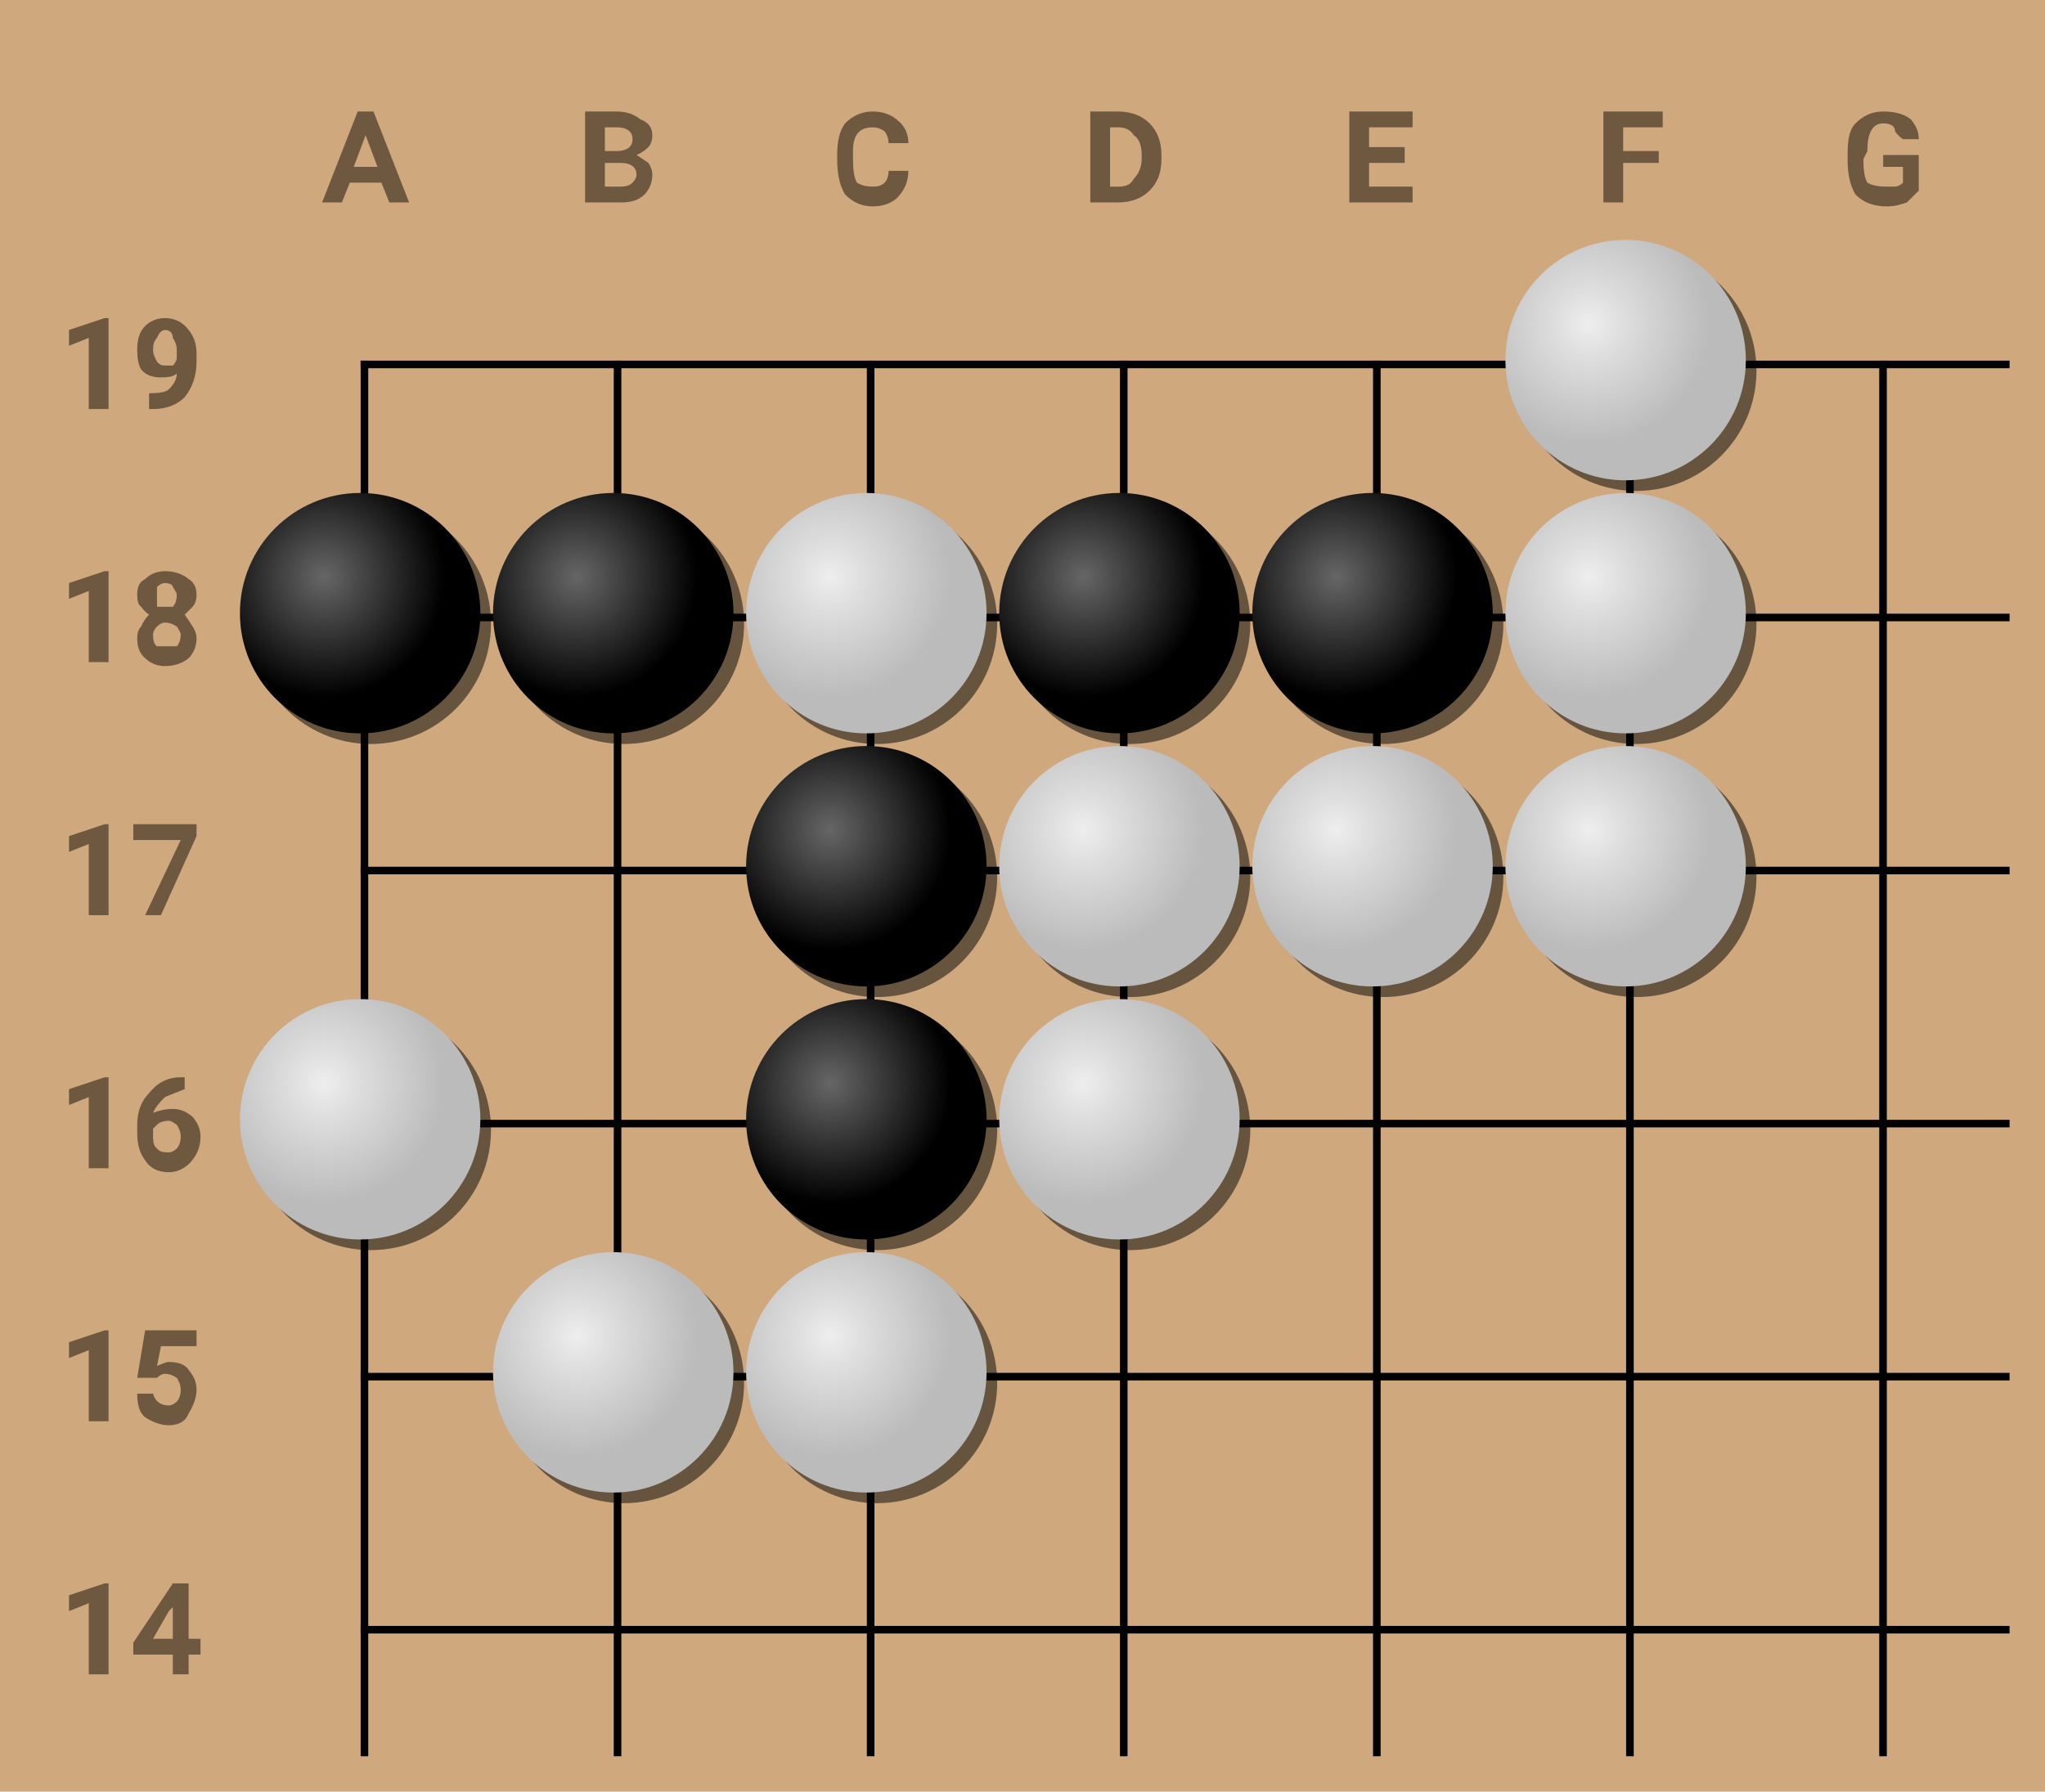
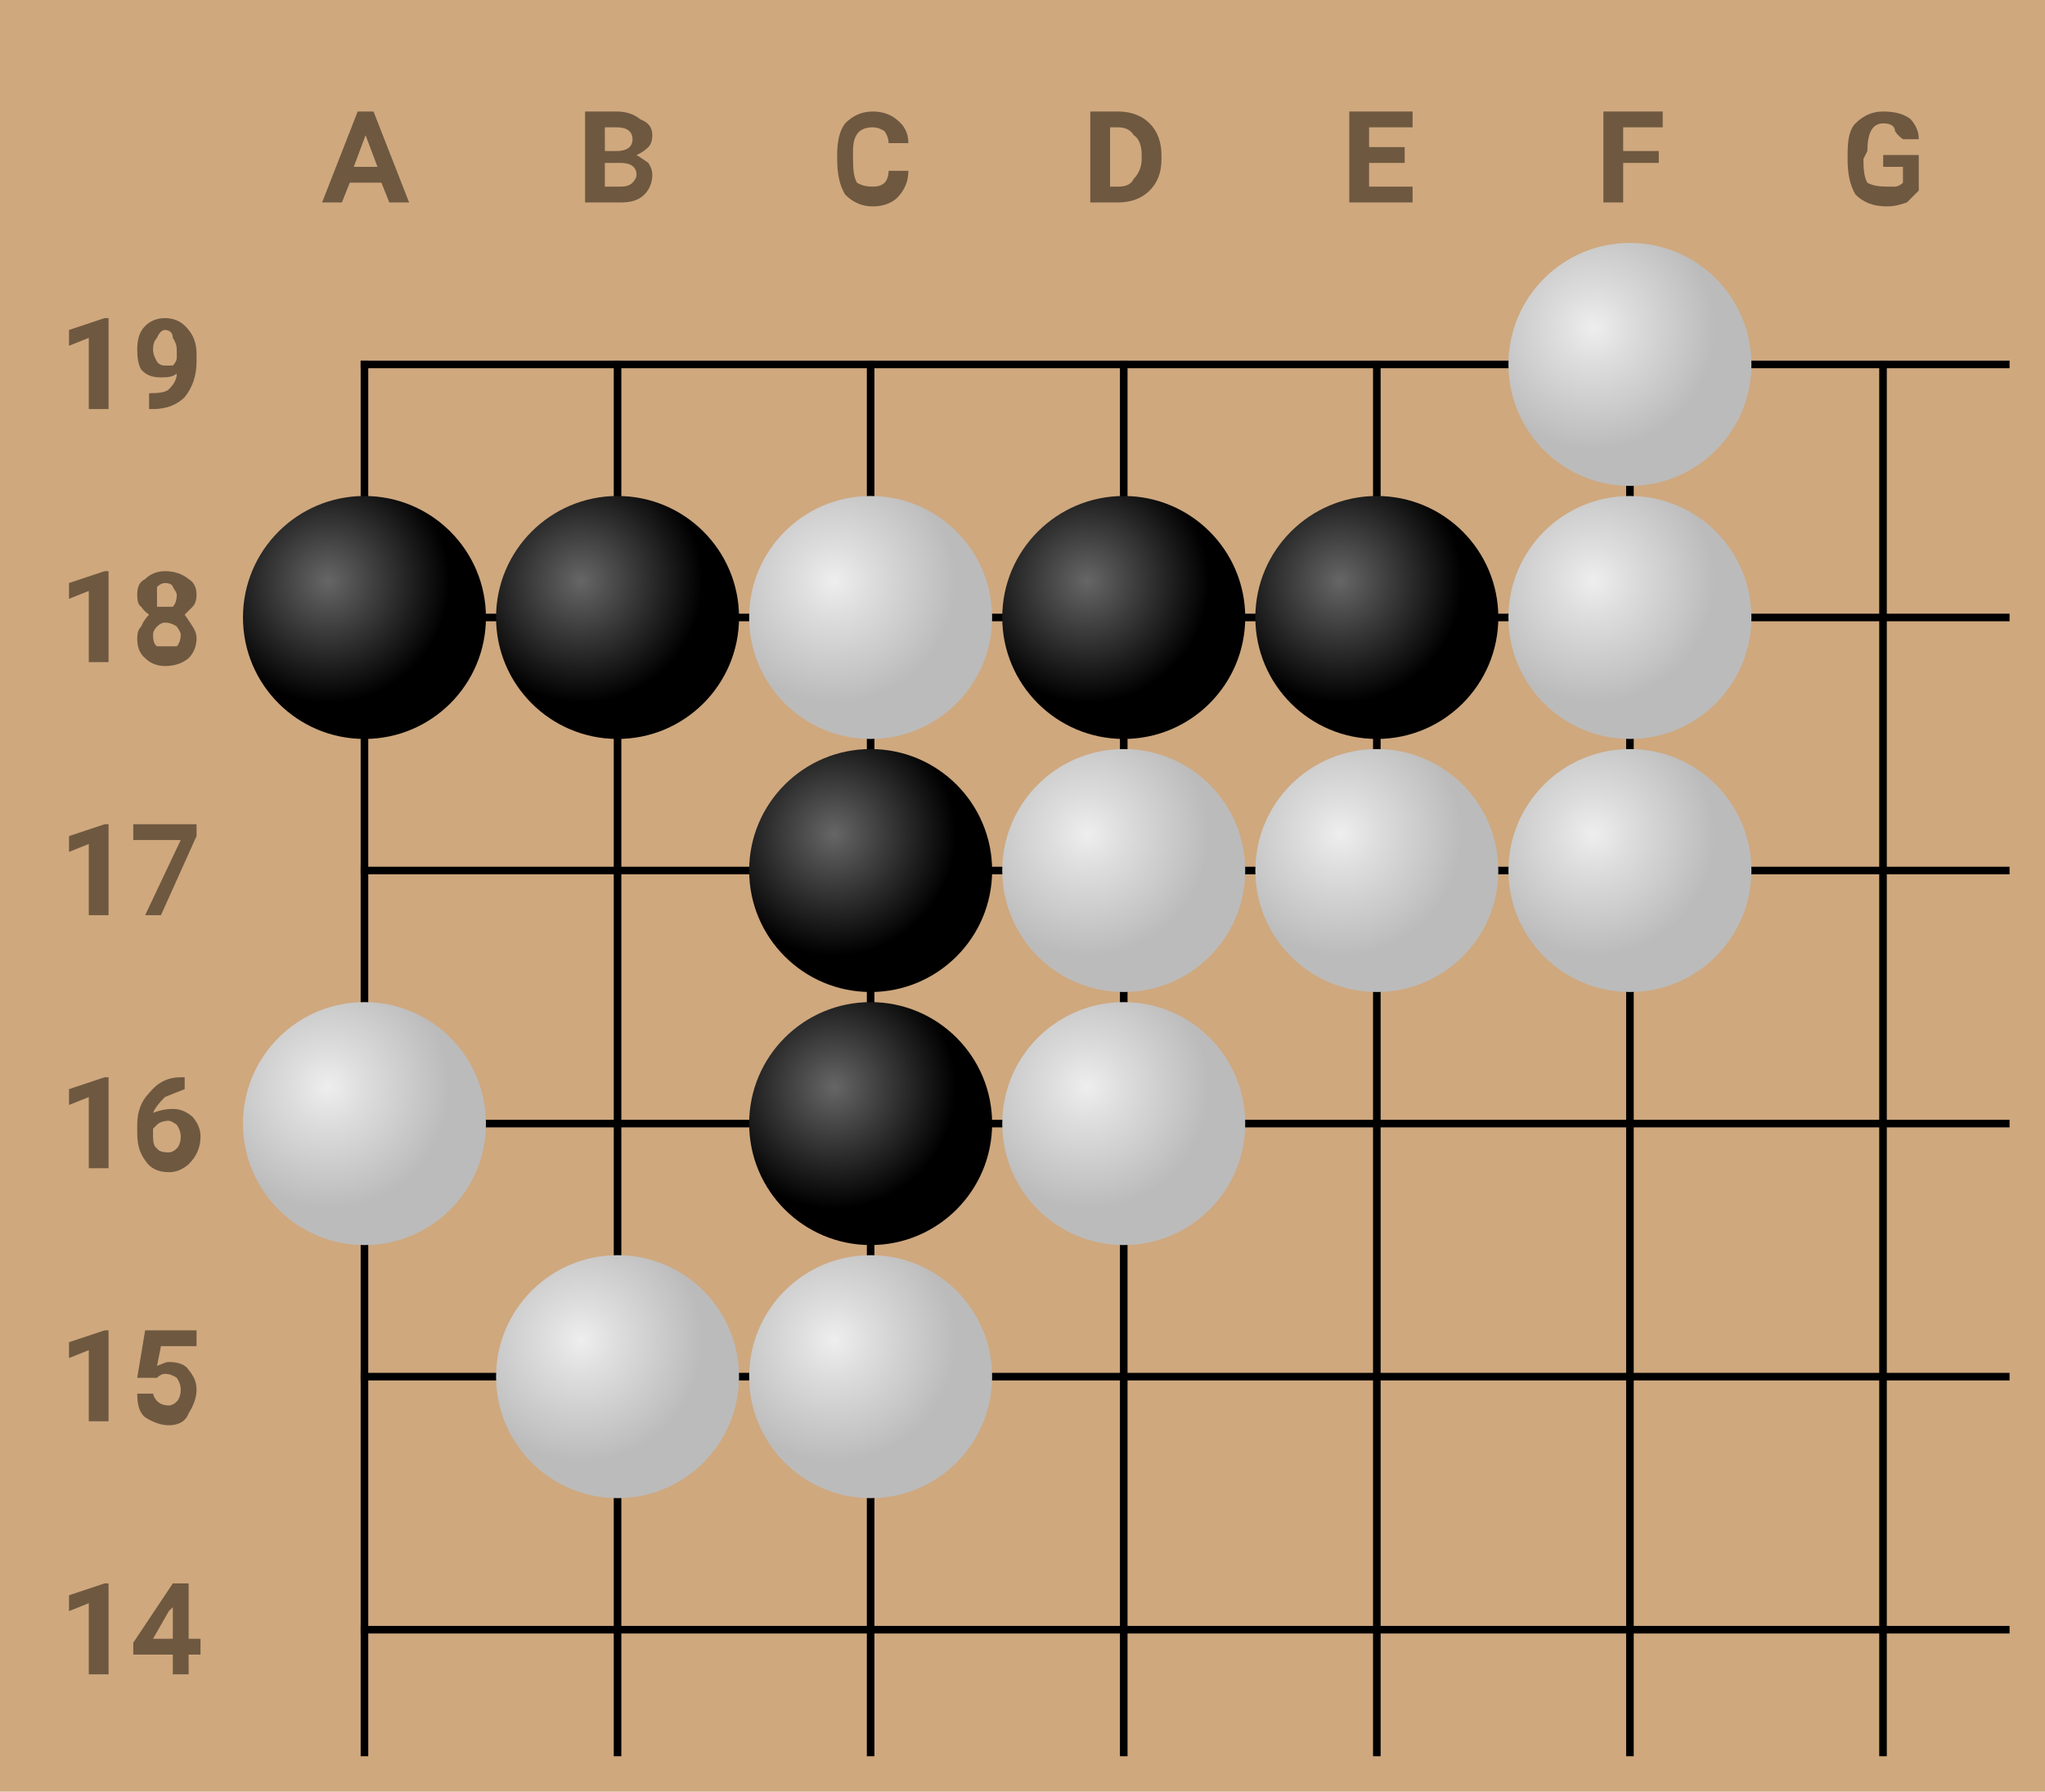
- <svg xmlns="http://www.w3.org/2000/svg" font-family="Roboto" font-size="0.5" font-weight="700" viewBox="0 0 400 350.495" width="400">
+ <svg xmlns="http://www.w3.org/2000/svg" font-family="Roboto" font-size="0.5" font-weight="700" viewBox="0 0 800 700.99" width="800">
  <defs>
    <clipPath id="board-clip">
      <rect height="6" width="7" x="-0.5" y="-0.5" />
    </clipPath>
    <marker id="linehead" markerHeight="4" markerWidth="4" refX="2" refY="2">
      <circle cx="2" cy="2" r="2" />
    </marker>
    <marker id="arrowhead" markerHeight="5" markerWidth="7" orient="auto" refX="7" refY="2.5">
      <polygon points="0 0, 7 2.5, 0 5" />
    </marker>
    <radialGradient cx="35%" cy="35%" id="black-stone-fill">
      <stop offset="0%" stop-color="#666" />
      <stop offset="100%" stop-color="black" />
    </radialGradient>
    <radialGradient cx="35%" cy="35%" id="white-stone-fill">
      <stop offset="0%" stop-color="#eee" />
      <stop offset="30%" stop-color="#ddd" />
      <stop offset="100%" stop-color="#bbb" />
    </radialGradient>
  </defs>
  <rect fill="#cfa87e" height="100%" width="100%" x="0" y="0" />
-   <g id="diagram" transform="scale(49.50495, 49.50495)">
+   <g id="diagram" transform="scale(99.0099, 99.0099)">
    <g id="board-view" transform="translate(1.44, 1.44)">
      <g clip-path="url(#board-clip)" id="goban">
        <g id="lines" stroke="black" stroke-linecap="square" stroke-width="0.03">
          <line x1="0" x2="0" y1="0" y2="18" />
          <line x1="1" x2="1" y1="0" y2="18" />
          <line x1="2" x2="2" y1="0" y2="18" />
          <line x1="3" x2="3" y1="0" y2="18" />
          <line x1="4" x2="4" y1="0" y2="18" />
          <line x1="5" x2="5" y1="0" y2="18" />
          <line x1="6" x2="6" y1="0" y2="18" />
          <line x1="7" x2="7" y1="0" y2="18" />
          <line x1="8" x2="8" y1="0" y2="18" />
          <line x1="9" x2="9" y1="0" y2="18" />
          <line x1="10" x2="10" y1="0" y2="18" />
          <line x1="11" x2="11" y1="0" y2="18" />
          <line x1="12" x2="12" y1="0" y2="18" />
          <line x1="13" x2="13" y1="0" y2="18" />
          <line x1="14" x2="14" y1="0" y2="18" />
          <line x1="15" x2="15" y1="0" y2="18" />
          <line x1="16" x2="16" y1="0" y2="18" />
          <line x1="17" x2="17" y1="0" y2="18" />
          <line x1="18" x2="18" y1="0" y2="18" />
          <line x1="0" x2="18" y1="0" y2="0" />
          <line x1="0" x2="18" y1="1" y2="1" />
          <line x1="0" x2="18" y1="2" y2="2" />
          <line x1="0" x2="18" y1="3" y2="3" />
          <line x1="0" x2="18" y1="4" y2="4" />
          <line x1="0" x2="18" y1="5" y2="5" />
          <line x1="0" x2="18" y1="6" y2="6" />
          <line x1="0" x2="18" y1="7" y2="7" />
          <line x1="0" x2="18" y1="8" y2="8" />
          <line x1="0" x2="18" y1="9" y2="9" />
          <line x1="0" x2="18" y1="10" y2="10" />
          <line x1="0" x2="18" y1="11" y2="11" />
          <line x1="0" x2="18" y1="12" y2="12" />
          <line x1="0" x2="18" y1="13" y2="13" />
          <line x1="0" x2="18" y1="14" y2="14" />
          <line x1="0" x2="18" y1="15" y2="15" />
          <line x1="0" x2="18" y1="16" y2="16" />
          <line x1="0" x2="18" y1="17" y2="17" />
          <line x1="0" x2="18" y1="18" y2="18" />
          <g fill="black" id="hoshi" stroke="none">
            <circle cx="3" cy="3" r="0.09" />
            <circle cx="3" cy="9" r="0.09" />
            <circle cx="3" cy="15" r="0.09" />
            <circle cx="9" cy="3" r="0.09" />
            <circle cx="9" cy="9" r="0.09" />
            <circle cx="9" cy="15" r="0.09" />
            <circle cx="15" cy="3" r="0.09" />
            <circle cx="15" cy="9" r="0.09" />
            <circle cx="15" cy="15" r="0.09" />
          </g>
        </g>
        <g id="stones" stroke="none">
-           <g>
-             <circle cx="5.025" cy="1.025" fill="black" fill-opacity="0.5" r="0.475" />
-             <circle cx="4.983" cy="0.983" fill="url(#white-stone-fill)" r="0.475" />
-           </g>
-           <g>
-             <circle cx="0.025" cy="1.025" fill="black" fill-opacity="0.5" r="0.475" />
-             <circle cx="-0.017" cy="0.983" fill="url(#black-stone-fill)" r="0.475" />
-           </g>
-           <g>
-             <circle cx="4.025" cy="2.025" fill="black" fill-opacity="0.5" r="0.475" />
-             <circle cx="3.983" cy="1.983" fill="url(#white-stone-fill)" r="0.475" />
-           </g>
-           <g>
-             <circle cx="2.025" cy="3.025" fill="black" fill-opacity="0.5" r="0.475" />
-             <circle cx="1.983" cy="2.983" fill="url(#black-stone-fill)" r="0.475" />
-           </g>
-           <g>
-             <circle cx="1.025" cy="4.025" fill="black" fill-opacity="0.5" r="0.475" />
-             <circle cx="0.983" cy="3.983" fill="url(#white-stone-fill)" r="0.475" />
-           </g>
-           <g>
-             <circle cx="4.025" cy="1.025" fill="black" fill-opacity="0.5" r="0.475" />
-             <circle cx="3.983" cy="0.983" fill="url(#black-stone-fill)" r="0.475" />
-           </g>
-           <g>
-             <circle cx="3.025" cy="2.025" fill="black" fill-opacity="0.5" r="0.475" />
-             <circle cx="2.983" cy="1.983" fill="url(#white-stone-fill)" r="0.475" />
-           </g>
-           <g>
-             <circle cx="0.025" cy="3.025" fill="black" fill-opacity="0.5" r="0.475" />
-             <circle cx="-0.017" cy="2.983" fill="url(#white-stone-fill)" r="0.475" />
-           </g>
-           <g>
-             <circle cx="1.025" cy="1.025" fill="black" fill-opacity="0.5" r="0.475" />
-             <circle cx="0.983" cy="0.983" fill="url(#black-stone-fill)" r="0.475" />
-           </g>
-           <g>
-             <circle cx="2.025" cy="4.025" fill="black" fill-opacity="0.5" r="0.475" />
-             <circle cx="1.983" cy="3.983" fill="url(#white-stone-fill)" r="0.475" />
-           </g>
-           <g>
-             <circle cx="2.025" cy="1.025" fill="black" fill-opacity="0.5" r="0.475" />
-             <circle cx="1.983" cy="0.983" fill="url(#white-stone-fill)" r="0.475" />
-           </g>
-           <g>
-             <circle cx="3.025" cy="3.025" fill="black" fill-opacity="0.5" r="0.475" />
-             <circle cx="2.983" cy="2.983" fill="url(#white-stone-fill)" r="0.475" />
-           </g>
-           <g>
-             <circle cx="5.025" cy="0.025" fill="black" fill-opacity="0.5" r="0.475" />
-             <circle cx="4.983" cy="-0.017" fill="url(#white-stone-fill)" r="0.475" />
-           </g>
-           <g>
-             <circle cx="5.025" cy="2.025" fill="black" fill-opacity="0.5" r="0.475" />
-             <circle cx="4.983" cy="1.983" fill="url(#white-stone-fill)" r="0.475" />
-           </g>
-           <g>
-             <circle cx="3.025" cy="1.025" fill="black" fill-opacity="0.5" r="0.475" />
-             <circle cx="2.983" cy="0.983" fill="url(#black-stone-fill)" r="0.475" />
-           </g>
-           <g>
-             <circle cx="2.025" cy="2.025" fill="black" fill-opacity="0.5" r="0.475" />
-             <circle cx="1.983" cy="1.983" fill="url(#black-stone-fill)" r="0.475" />
-           </g>
+           <circle cx="5" cy="0" fill="url(#white-stone-fill)" r="0.48" />
+           <circle cx="0" cy="1" fill="url(#black-stone-fill)" r="0.48" />
+           <circle cx="1" cy="1" fill="url(#black-stone-fill)" r="0.48" />
+           <circle cx="2" cy="1" fill="url(#white-stone-fill)" r="0.48" />
+           <circle cx="3" cy="1" fill="url(#black-stone-fill)" r="0.48" />
+           <circle cx="4" cy="1" fill="url(#black-stone-fill)" r="0.48" />
+           <circle cx="5" cy="1" fill="url(#white-stone-fill)" r="0.48" />
+           <circle cx="2" cy="2" fill="url(#black-stone-fill)" r="0.48" />
+           <circle cx="3" cy="2" fill="url(#white-stone-fill)" r="0.48" />
+           <circle cx="4" cy="2" fill="url(#white-stone-fill)" r="0.48" />
+           <circle cx="5" cy="2" fill="url(#white-stone-fill)" r="0.48" />
+           <circle cx="0" cy="3" fill="url(#white-stone-fill)" r="0.48" />
+           <circle cx="2" cy="3" fill="url(#black-stone-fill)" r="0.48" />
+           <circle cx="3" cy="3" fill="url(#white-stone-fill)" r="0.48" />
+           <circle cx="1" cy="4" fill="url(#white-stone-fill)" r="0.48" />
+           <circle cx="2" cy="4" fill="url(#white-stone-fill)" r="0.48" />
        </g>
        <g id="markup-marks" />
        <g id="markup-triangles" />
        <g id="markup-circles" />
        <g id="markup-squares" />
        <g id="markup-selected" />
        <g id="markup-dimmed" />
        <g id="markup-labels" />
        <g id="markup-lines" marker-end="url(#linehead)" marker-start="url(#linehead)" stroke="black" stroke-width="0.03" />
        <g id="markup-arrows" marker-end="url(#arrowhead)" stroke="black" stroke-width="0.03" />
      </g>
    </g>
    <g fill="#6e5840" id="board-labels" transform="translate(0.8, 0.8)">
      <g text-anchor="middle">
-         <text x="0.64" y="0">
- A
- </text>
-         <text x="1.64" y="0">
- B
- </text>
-         <text x="2.64" y="0">
- C
- </text>
-         <text x="3.64" y="0">
- D
- </text>
-         <text x="4.64" y="0">
- E
- </text>
-         <text x="5.64" y="0">
- F
- </text>
-         <text x="6.64" y="0">
- G
- </text>
+         <text x="0.64" y="0.0">A</text>
+         <text x="1.64" y="0.0">B</text>
+         <text x="2.64" y="0.0">C</text>
+         <text x="3.64" y="0.0">D</text>
+         <text x="4.64" y="0.0">E</text>
+         <text x="5.64" y="0.0">F</text>
+         <text x="6.64" y="0.0">G</text>
      </g>
      <g text-anchor="end">
-         <text dy="0.35em" x="0" y="5.64">
- 14
- </text>
-         <text dy="0.35em" x="0" y="4.64">
- 15
- </text>
-         <text dy="0.35em" x="0" y="3.64">
- 16
- </text>
-         <text dy="0.35em" x="0" y="2.64">
- 17
- </text>
-         <text dy="0.35em" x="0" y="1.64">
- 18
- </text>
-         <text dy="0.35em" x="0" y="0.64">
- 19
- </text>
+         <text dy="0.35em" x="0.0" y="5.64">14</text>
+         <text dy="0.35em" x="0.0" y="4.64">15</text>
+         <text dy="0.35em" x="0.0" y="3.64">16</text>
+         <text dy="0.35em" x="0.0" y="2.64">17</text>
+         <text dy="0.35em" x="0.0" y="1.64">18</text>
+         <text dy="0.35em" x="0.0" y="0.64">19</text>
      </g>
    </g>
  </g>
</svg>
